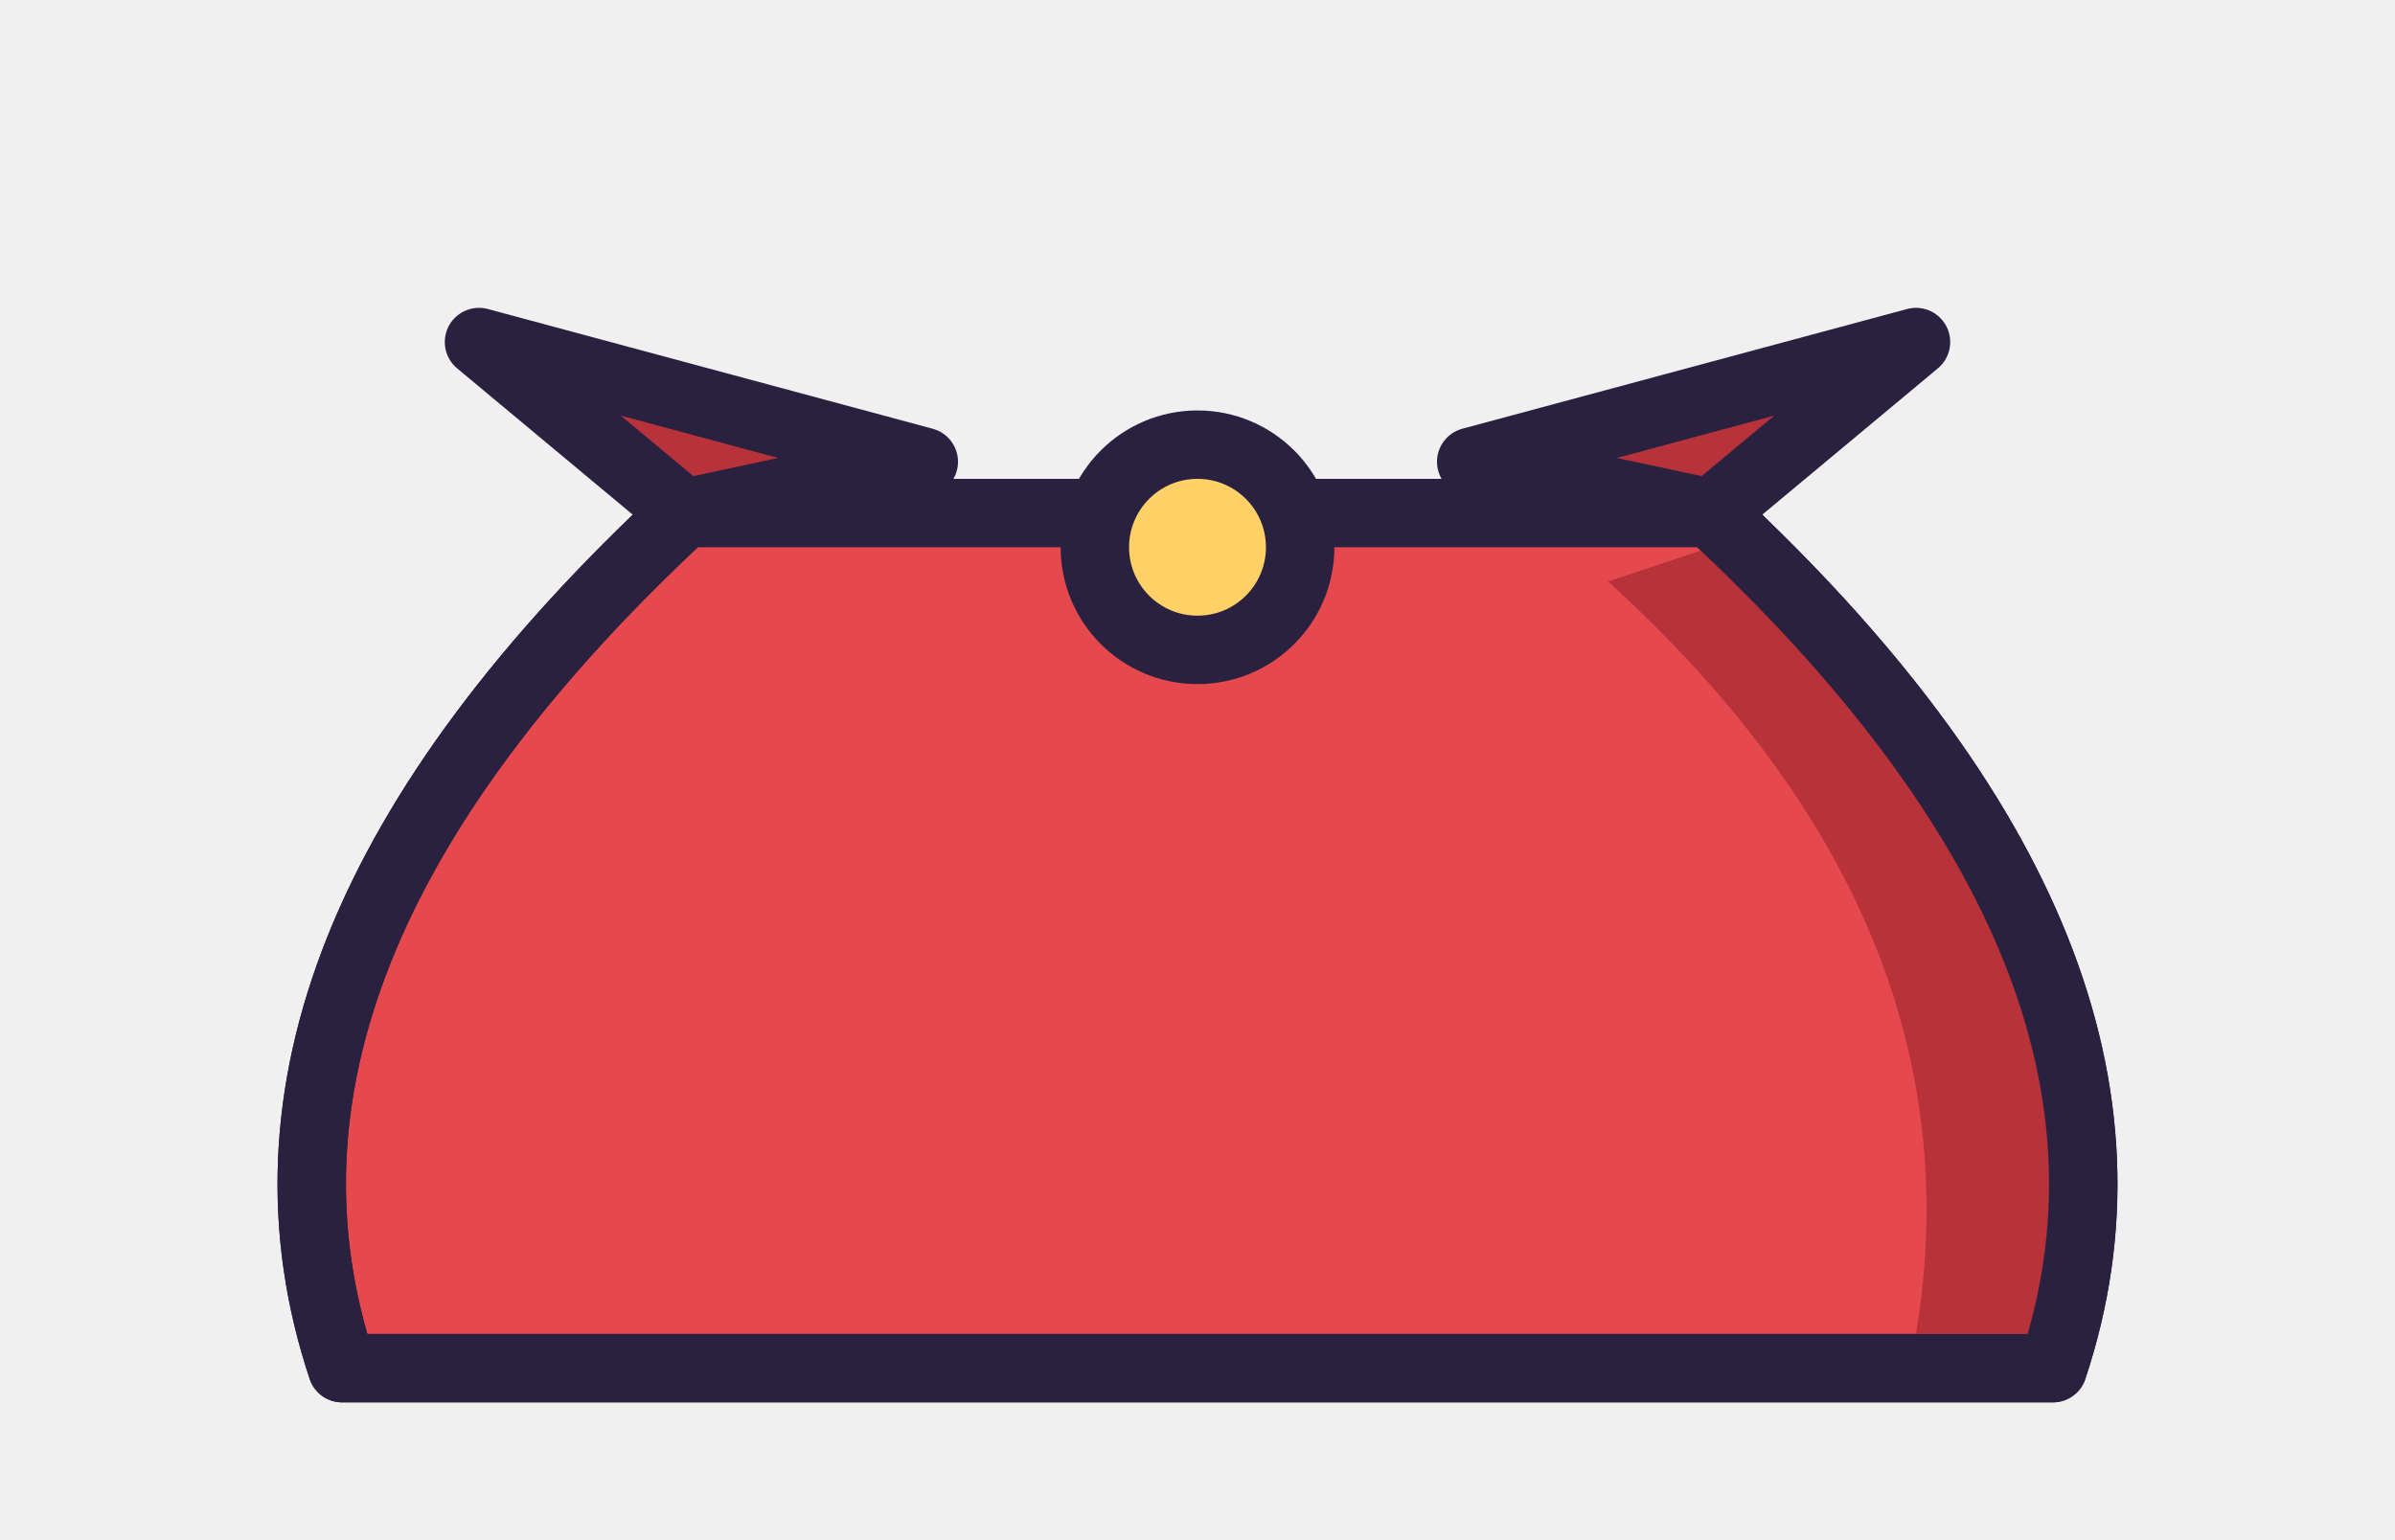
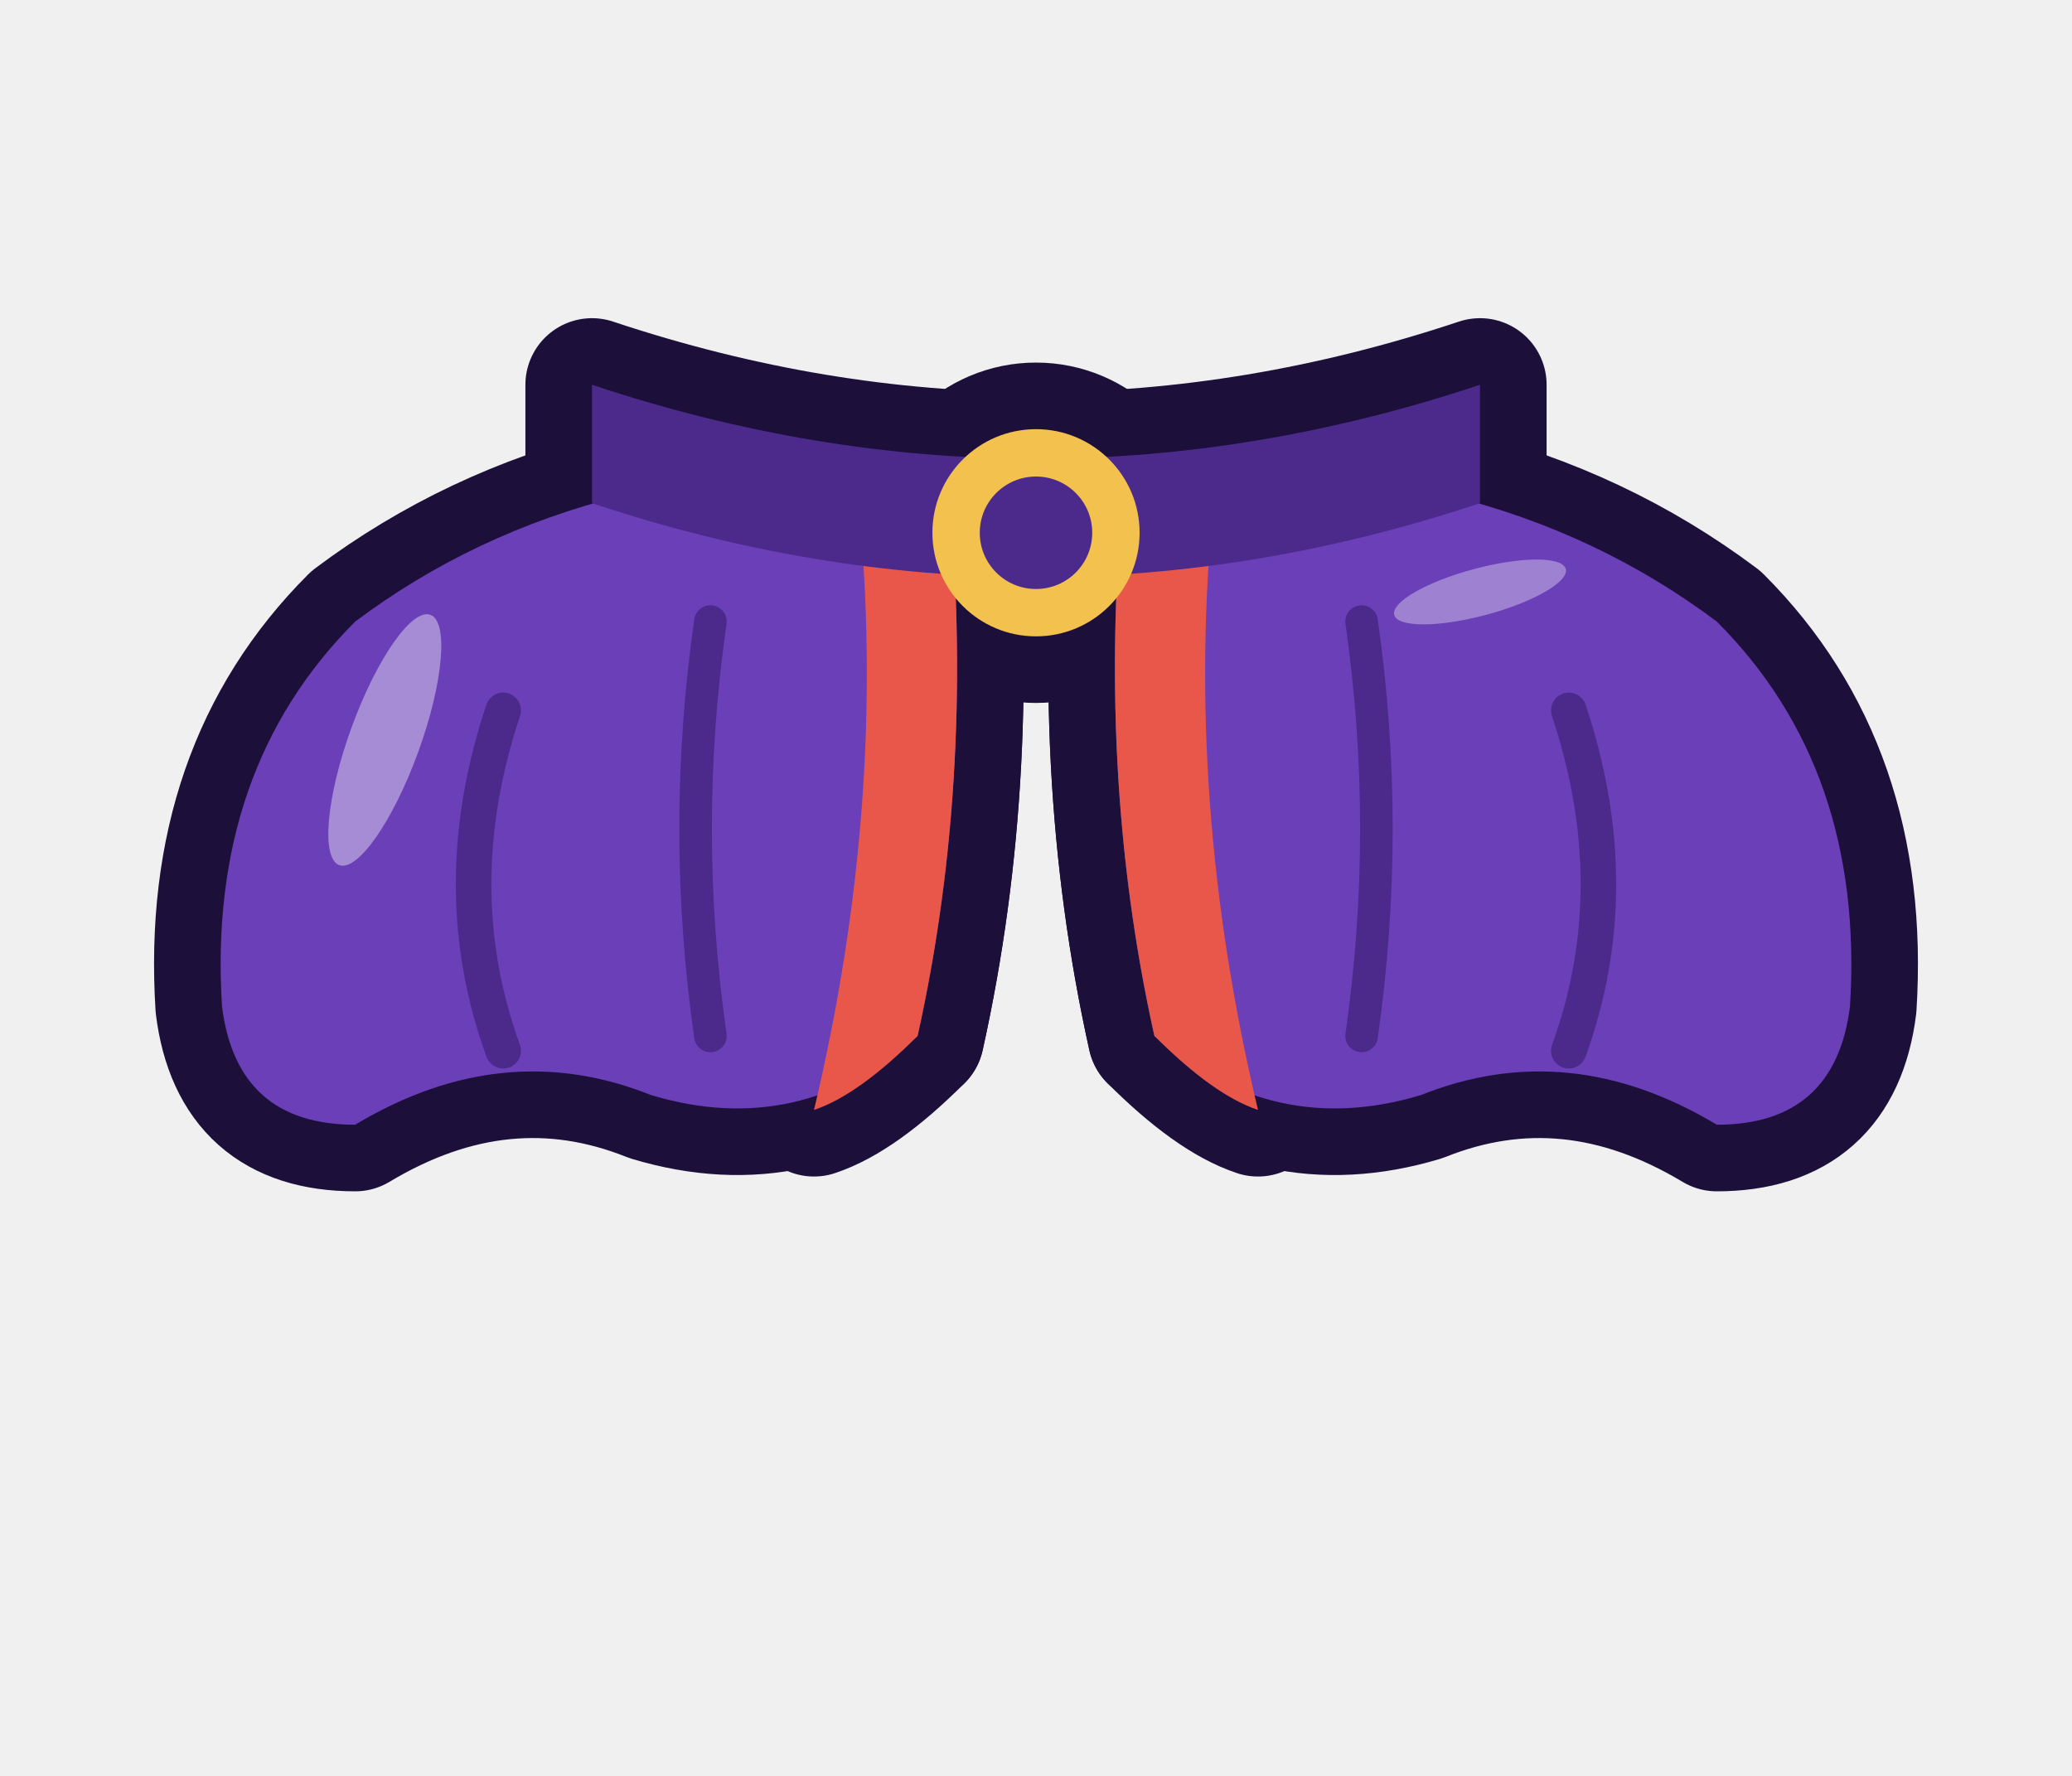
- <svg xmlns="http://www.w3.org/2000/svg" class="cr" viewBox="-70 -30 140 90" aria-label="Capa" width="140" height="90">
-   <path class="a" fill="#e5484d" d="M-30 0 Q-58 26 -50 50 L50 50 Q58 26 30 0Z" stroke="rgb(42, 33, 64)" stroke-width="4" stroke-linejoin="round" stroke-linecap="round" />
-   <path fill="#b8323a" d="M24 4 Q46 24 42 48 L50 48 Q56 24 30 2Z" stroke="none" />
-   <path class="a ln" d="M-30 0 Q-58 26 -50 50 L50 50 Q58 26 30 0" fill="none" stroke="rgb(42, 33, 64)" stroke-width="4" stroke-linejoin="round" stroke-linecap="round" />
-   <path class="a" fill="#b8323a" d="M-30 0 L-42 -10 L-16 -3Z" stroke="rgb(42, 33, 64)" stroke-width="4" stroke-linejoin="round" stroke-linecap="round" />
-   <path class="a" fill="#b8323a" d="M30 0 L42 -10 L16 -3Z" stroke="rgb(42, 33, 64)" stroke-width="4" stroke-linejoin="round" stroke-linecap="round" />
-   <circle class="a" fill="#ffd166" cx="0" cy="2" r="6" stroke="rgb(42, 33, 64)" stroke-width="4" stroke-linejoin="round" stroke-linecap="round" />
+ <svg xmlns="http://www.w3.org/2000/svg" viewBox="-70 -30 140 120" width="140" height="120">
+   <g class="o">
+     <path stroke="#1c0f3a" stroke-width="9.0" stroke-linejoin="round" d="M-6 2 Q-30 0 -46 12 Q-56 22 -55 38 Q-54 46 -46 46 Q-36 40 -26 44 Q-16 47 -8 40 Q-4 22 -6 2 Z M6 2 Q30 0 46 12 Q56 22 55 38 Q54 46 46 46 Q36 40 26 44 Q16 47 8 40 Q4 22 6 2 Z" fill="#1c0f3a" />
+     <path stroke="#1c0f3a" stroke-width="9.0" stroke-linejoin="round" d="M-6 2 Q-4 22 -8 40 Q-12 44 -15 45 Q-10 24 -12 4 Z" fill="#1c0f3a" />
+     <path stroke="#1c0f3a" stroke-width="9.0" stroke-linejoin="round" d="M6 2 Q4 22 8 40 Q12 44 15 45 Q10 24 12 4 Z" fill="#1c0f3a" />
+     <path d="M-36 18 Q-40 30 -36 41" fill="none" stroke="#1c0f3a" stroke-width="11.4" stroke-linecap="round" stroke-linejoin="round" />
+     <path d="M36 18 Q40 30 36 41" fill="none" stroke="#1c0f3a" stroke-width="11.4" stroke-linecap="round" stroke-linejoin="round" />
+     <path d="M-22 12 Q-24 26 -22 40" fill="none" stroke="#1c0f3a" stroke-width="11.2" stroke-linecap="round" stroke-linejoin="round" />
+     <path d="M22 12 Q24 26 22 40" fill="none" stroke="#1c0f3a" stroke-width="11.2" stroke-linecap="round" stroke-linejoin="round" />
+     <path stroke="#1c0f3a" stroke-width="9.0" stroke-linejoin="round" d="M-30 -4 Q0 6 30 -4 L30 4 Q0 14 -30 4 Z" fill="#1c0f3a" />
+     <circle stroke="#1c0f3a" stroke-width="9.0" stroke-linejoin="round" cx="0" cy="6" r="7" fill="#1c0f3a" />
+     <circle stroke="#1c0f3a" stroke-width="9.0" stroke-linejoin="round" cx="0" cy="6" r="3.8" fill="#1c0f3a" />
+   </g>
+   <path d="M-6 2 Q-30 0 -46 12 Q-56 22 -55 38 Q-54 46 -46 46 Q-36 40 -26 44 Q-16 47 -8 40 Q-4 22 -6 2 Z M6 2 Q30 0 46 12 Q56 22 55 38 Q54 46 46 46 Q36 40 26 44 Q16 47 8 40 Q4 22 6 2 Z" fill="#6a3fb8" />
+   <path d="M-6 2 Q-4 22 -8 40 Q-12 44 -15 45 Q-10 24 -12 4 Z" fill="#e8574a" />
+   <path d="M6 2 Q4 22 8 40 Q12 44 15 45 Q10 24 12 4 Z" fill="#e8574a" />
+   <path d="M-36 18 Q-40 30 -36 41" fill="none" stroke="#4b2a8c" stroke-width="2.4" stroke-linecap="round" stroke-linejoin="round" />
+   <path d="M36 18 Q40 30 36 41" fill="none" stroke="#4b2a8c" stroke-width="2.4" stroke-linecap="round" stroke-linejoin="round" />
+   <path d="M-22 12 Q-24 26 -22 40" fill="none" stroke="#4b2a8c" stroke-width="2.2" stroke-linecap="round" stroke-linejoin="round" />
+   <path d="M22 12 Q24 26 22 40" fill="none" stroke="#4b2a8c" stroke-width="2.2" stroke-linecap="round" stroke-linejoin="round" />
+   <path d="M-30 -4 Q0 6 30 -4 L30 4 Q0 14 -30 4 Z" fill="#4b2a8c" />
+   <circle cx="0" cy="6" r="7" fill="#f2c14e" />
+   <circle cx="0" cy="6" r="3.8" fill="#4b2a8c" />
+   <ellipse cx="-44" cy="20" rx="2.4" ry="9" fill="#ffffff" opacity="0.4" transform="rotate(20 -44 20)" />
+   <ellipse cx="30" cy="10" rx="6" ry="1.6" fill="#ffffff" opacity="0.35" transform="rotate(-15 30 10)" />
</svg>
